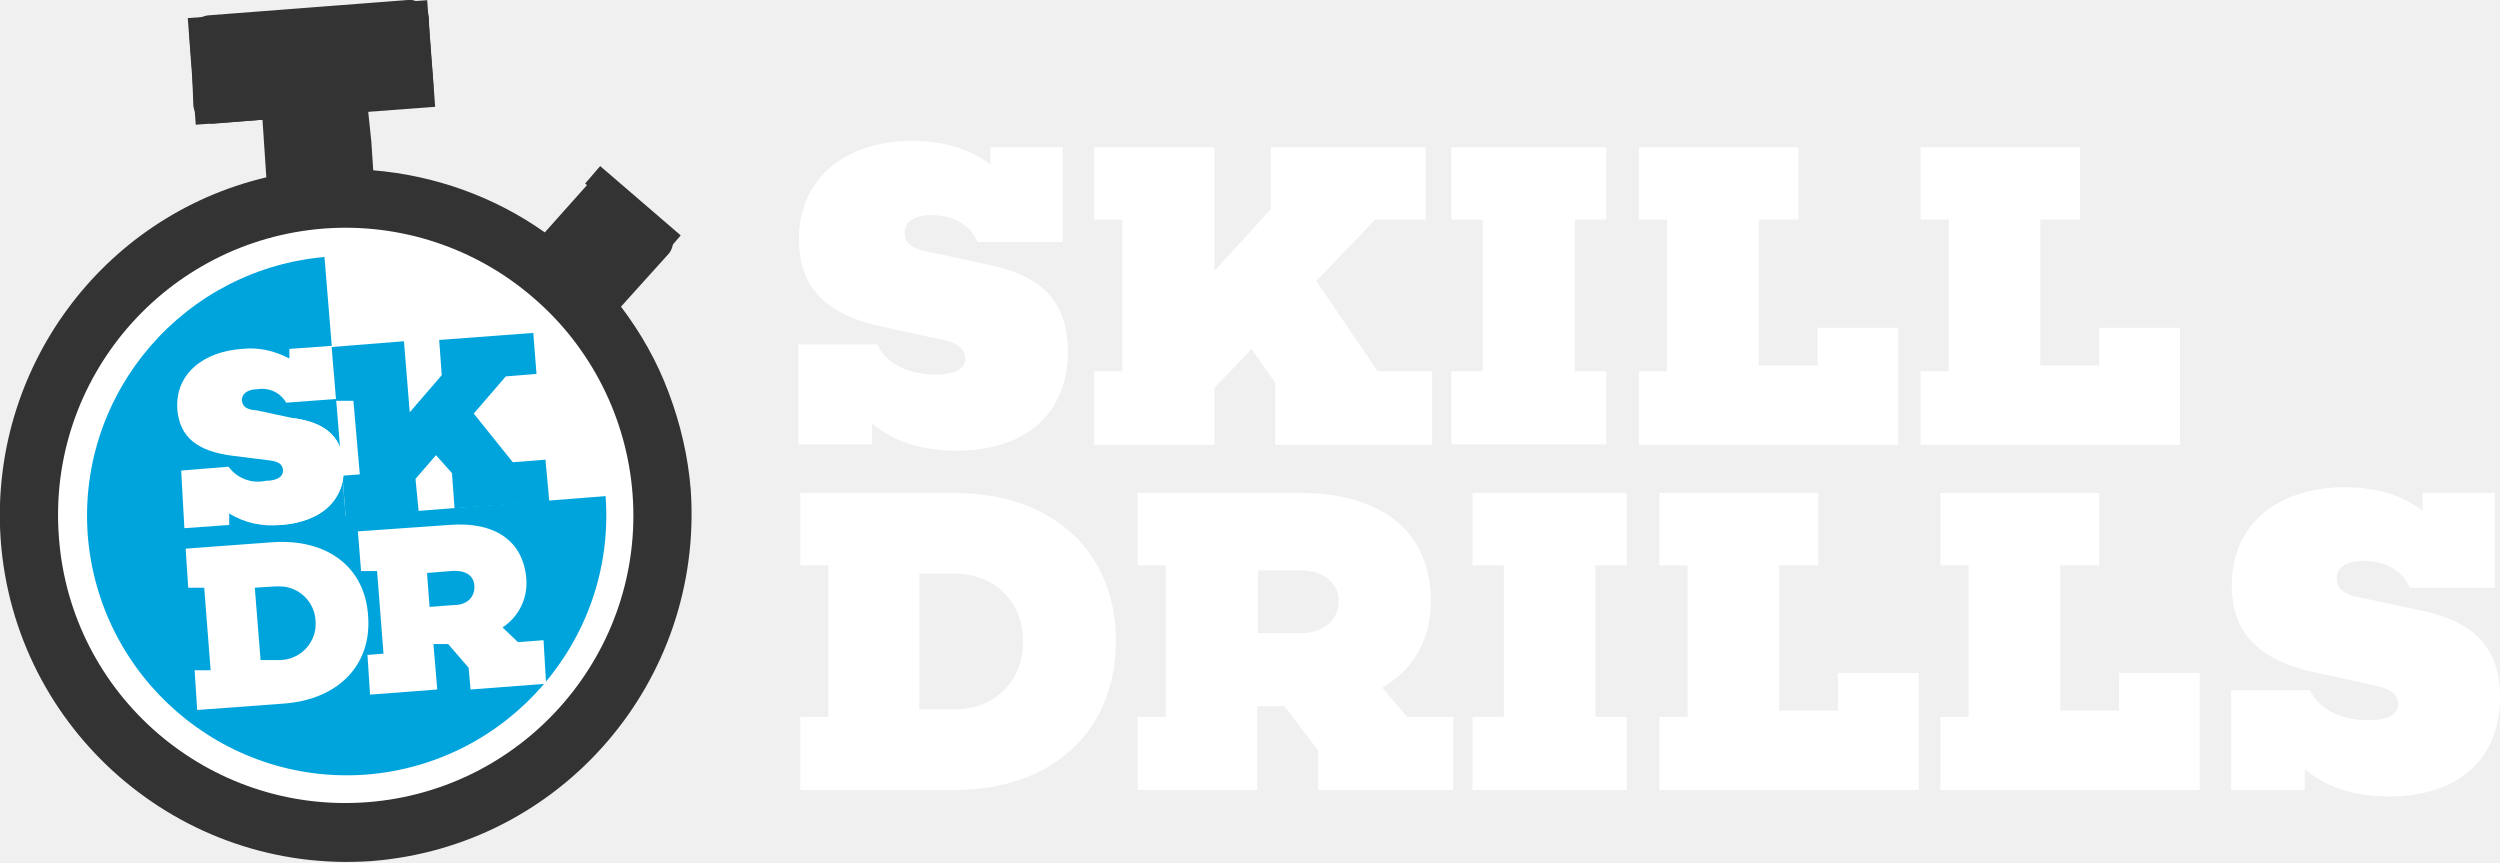
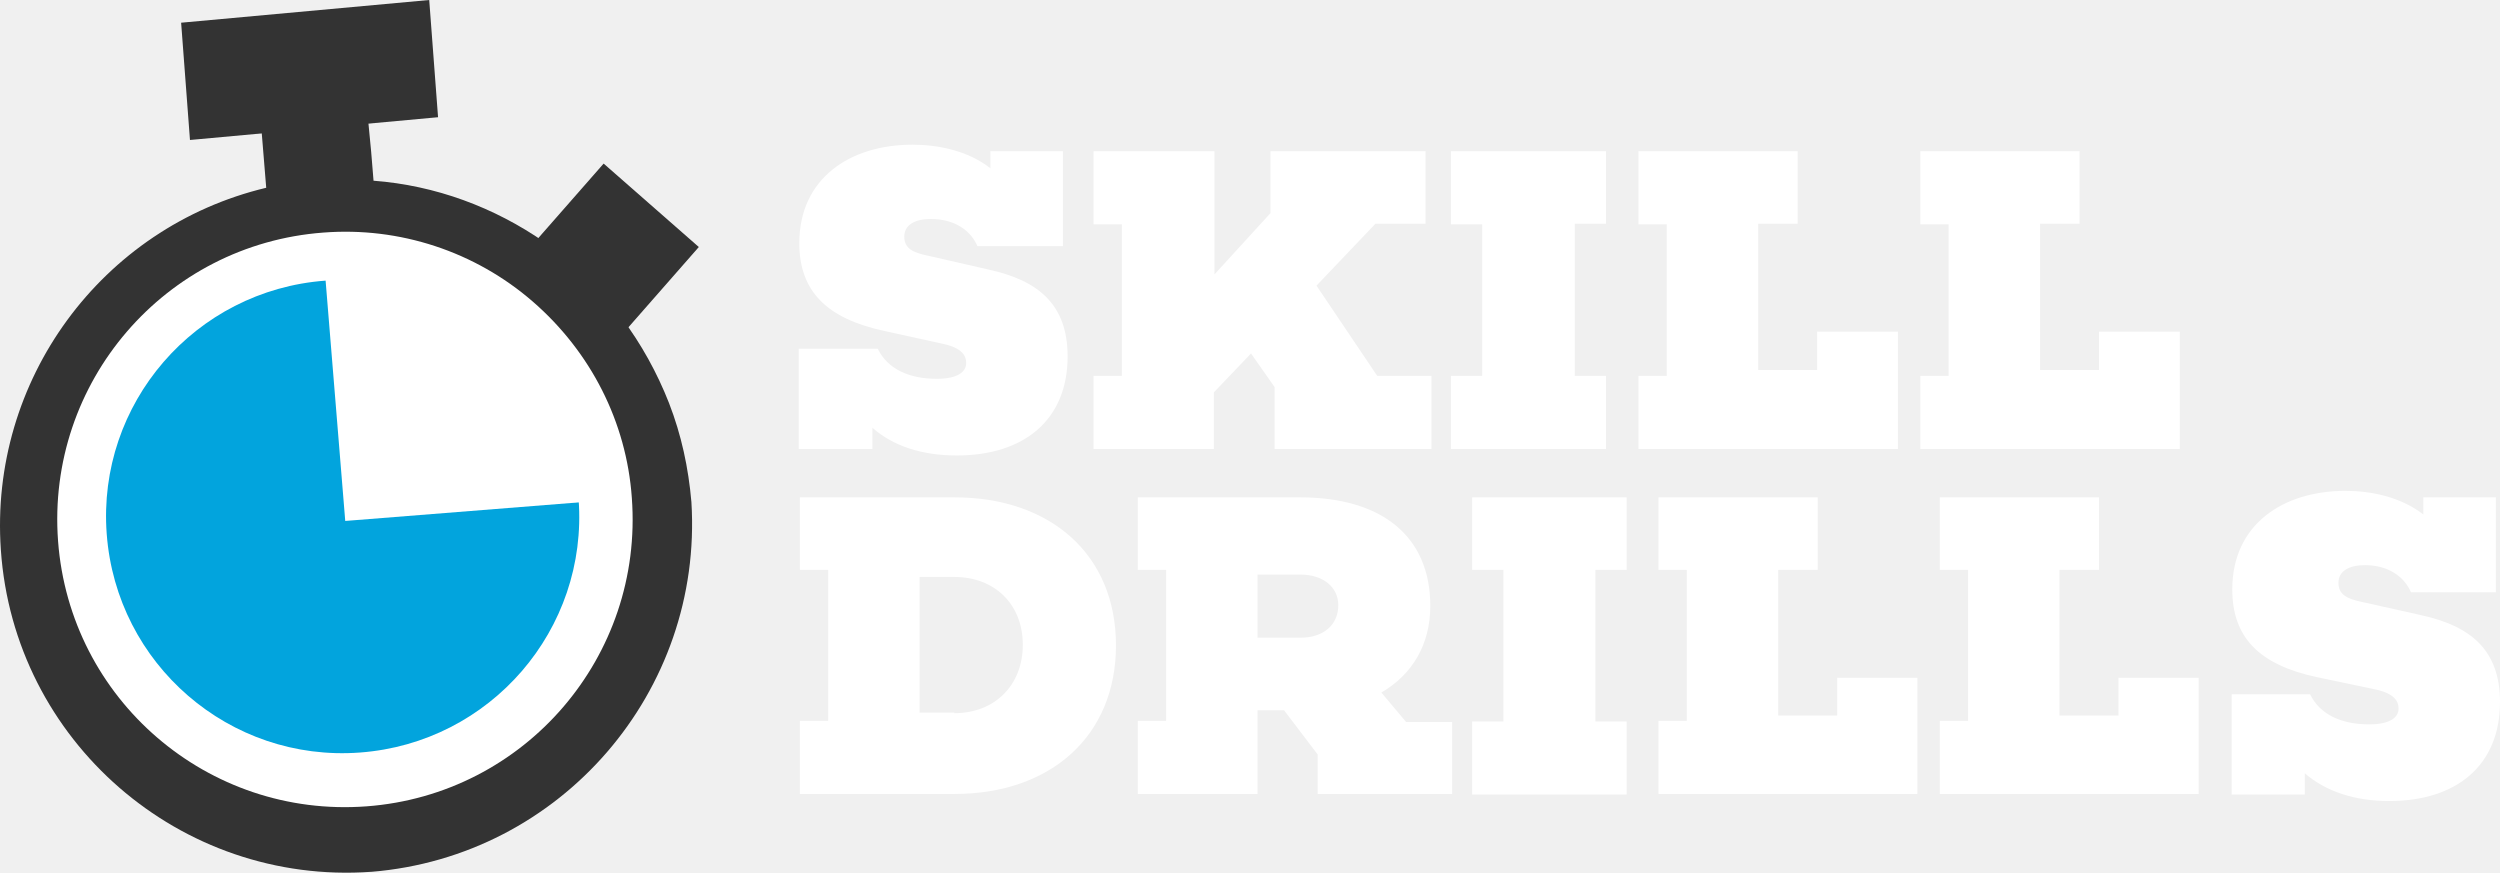
- <svg xmlns="http://www.w3.org/2000/svg" version="1.1" id="Dark_BG" x="0px" y="0px" viewBox="0 0 390.5 134.7" style="enable-background:new 0 0 390.5 134.7;" xml:space="preserve">
-   <style type="text/css">
- 	.st0{enable-background:new    ;}
- 	.st1{fill:#FFFFFF;}
- 	.st2{fill:#333333;}
- 	.st3{fill:#00A4DD;}
- </style>
-   <g class="st0">
-     <path class="st1" d="M154.6,41.4c7.6,1.6,12.2,5.3,12.2,13.5c0,9.8-6.7,15.5-17.4,15.5c-5.4,0-9.9-1.4-13.2-4.3v3.3h-11.5V53.8   h12.3c1.6,3.2,5,4.7,9.2,4.7c3.3,0,4.6-1.1,4.6-2.5c0-1.1-0.7-2.3-3.5-2.9l-9.2-2c-9.2-1.9-13.3-6.3-13.3-13.7   c0-10.1,7.9-15.4,17.7-15.4c4,0,8.6,0.9,12.2,3.7V23h11.3v14.8h-13.3c-1-2.4-3.5-4.2-7.2-4.2c-2.5,0-4.2,0.9-4.2,2.8   c0,1.7,1.4,2.5,3.6,2.9L154.6,41.4z" />
+ <svg xmlns="http://www.w3.org/2000/svg" id="uuid-dd889b2e-509f-470f-8d8f-fca41d040d06" viewBox="0 0 2019.16 704.84">
+   <g id="uuid-80a62e02-018c-4797-b71c-9c2c706755fe">
+     <g id="uuid-6682e618-c11e-43d6-afe4-6dceea819c32">
+       <path id="uuid-c022e570-1134-47b1-aa0e-4403363599d7" d="m798.93,217.85c39.05,8.57,63.35,27.62,63.35,70.01,0,50.96-34.77,80.01-89.54,80.01-28.1,0-51.44-7.62-68.11-22.39v17.15h-59.53v-80.97h63.82c8.1,16.67,25.72,24.29,47.63,24.29,17.15,0,23.81-5.72,23.81-12.86,0-5.72-3.33-11.91-18.1-15.24l-47.63-10.48c-47.15-10-69.06-32.39-69.06-70.97,0-52.39,40.96-79.54,91.45-79.54,20.48,0,44.77,4.76,62.87,19.05v-13.81h58.58v76.68h-69.06c-5.24-12.38-18.1-21.91-37.63-21.91-12.86,0-21.43,4.76-21.43,14.29s7.14,12.86,18.57,15.24l50.01,11.43Z" fill="#fff" stroke-width="0" />
+     </g>
+     <g id="uuid-6449555f-4c27-4460-bc3f-82bb7501729f">
+       <path id="uuid-7d419073-0f2e-47f8-8722-081d37b038ab" d="m1156.14,362.64h-126.69v-50.01l-19.05-27.15-30.01,31.43v45.72h-97.16v-59.06h22.86v-122.4h-22.86v-59.06h97.64v99.54l45.25-49.53v-50.01h125.26v58.58h-40.48l-47.63,50.01,49.06,72.87h43.82v59.06h0Z" fill="#fff" stroke-width="0" />
+     </g>
+     <g id="uuid-19fb317d-8daf-4534-a8d3-10e9a9e36543">
+       <path id="uuid-1f80e7dc-699a-4bca-a669-456c0bda6a1c" d="m1271.88,303.58h25.24v59.06h-125.26v-59.06h25.24v-122.4h-25.24v-59.06h125.26v58.58h-25.24v122.88Z" fill="#fff" stroke-width="0" />
+     </g>
+     <g id="uuid-c147ee94-15b7-4b09-8edf-f5c19788bdd4">
+       <path id="uuid-78510c05-2ca4-49cb-a401-cb728d02eef0" d="m1532.88,362.64h-209.56v-59.06h22.86v-122.4h-22.86v-59.06h128.6v58.58h-31.91v118.12h47.63v-30.96h65.25v94.78Z" fill="#fff" stroke-width="0" />
+     </g>
+     <g id="uuid-f211cda1-78a4-4902-985e-ba8fd6ff7741">
+       <path id="uuid-94364d97-c129-45b5-a5fa-ace1ddde5cdf" d="m1760.54,362.64h-209.56v-59.06h22.86v-122.4h-22.86v-59.06h128.6v58.58h-31.91v118.12h47.63v-30.96h65.25v94.78Z" fill="#fff" stroke-width="0" />
+     </g>
+     <g id="uuid-984f1aed-24c8-4bad-8d74-6354a59b5296">
+       <path id="uuid-5e931bc4-c01c-4bae-8311-4cba3b1f63d4" d="m770.83,401.69c77.63,0,130.5,46.2,130.5,119.55s-52.87,120.02-130.5,120.02h-124.79v-59.06h22.86v-121.93h-22.86v-58.58h124.79Zm0,174.32c32.39,0,55.25-22.39,55.25-55.25s-22.86-54.77-55.25-54.77h-28.1v109.54h28.1v.48Z" fill="#fff" fill-rule="evenodd" stroke-width="0" />
+     </g>
+     <g id="uuid-697ea88a-5ed8-40fa-932c-bc6d192d01df">
+       <path id="uuid-2d71d3c7-0455-4806-a4be-b8ab881ae8d0" d="m1064.22,641.26v-31.91l-27.15-35.72h-21.43v67.63h-96.68v-59.06h22.86v-121.93h-22.86v-58.58h130.98c66.68,0,105.26,31.91,105.26,87.64,0,30.96-14.29,55.25-39.53,70.01l20,23.81h37.15v58.11h-108.59Zm-13.81-126.21c18.57,0,30.48-10.48,30.48-26.2,0-14.76-12.38-24.77-30.48-24.77h-34.77v50.96h34.77Z" fill="#fff" fill-rule="evenodd" stroke-width="0" />
+     </g>
+     <g id="uuid-a5e0164b-85da-4016-9733-54c1858bb7c7">
+       <path id="uuid-82c49c56-e144-469d-a9f5-847aa695eea1" d="m1288.55,582.68h25.24v59.06h-124.79v-59.06h25.24v-122.4h-25.24v-58.58h124.79v58.58h-25.24v122.4Z" fill="#fff" stroke-width="0" />
+     </g>
+     <g id="uuid-fa00587e-50e9-44bf-b6cb-115dd0cbe44f">
+       <path id="uuid-6609cb45-dd3a-4e67-973b-96c6c495f009" d="m1548.59,641.26h-209.09v-59.06h22.86v-121.93h-22.86v-58.58h128.6v58.58h-31.91v117.64h47.63v-30.48h64.77v93.83h0Z" fill="#fff" stroke-width="0" />
+     </g>
+     <g id="uuid-04abfab5-1414-4033-910f-e8e6d813cc0d">
+       <path id="uuid-1a02a7ad-7541-4d8f-bad2-f8024f3a9111" d="m1775.78,641.26h-209.09v-59.06h22.86v-121.93h-22.86v-58.58h128.6v58.58h-31.91v117.64h47.63v-30.48h64.77v93.83h0Z" fill="#fff" stroke-width="0" />
+       <path id="uuid-7921f120-e4c1-48db-842b-9c40ca250939" d="m1955.81,496.95c39.05,8.57,63.35,27.62,63.35,70.01,0,50.96-34.77,80.01-89.54,80.01-27.62,0-50.96-7.62-68.11-22.39v17.15h-59.06v-80.97h63.35c8.1,16.67,25.72,24.29,47.63,24.29,17.15,0,23.81-5.72,23.81-12.86,0-5.72-3.33-11.91-18.1-15.24l-47.63-10c-47.15-10-68.58-32.39-68.58-70.97,0-52.39,40.96-79.54,91.45-79.54,20.48,0,44.29,4.76,62.87,19.05v-13.81h58.58v76.68h-68.58c-5.24-12.38-18.1-21.91-37.15-21.91-12.86,0-21.43,4.76-21.43,14.29s7.14,12.86,18.1,15.24l49.06,10.95Z" fill="#fff" stroke-width="0" />
+     </g>
+     <g id="uuid-d7a2b8f4-ddef-4c71-9d63-5f555176b12e">
+       <path id="uuid-5f7c332f-4075-4d6f-aaea-9c36044d5e7d" d="m299.79,704.13C145.48,715.09,11.16,598.4.69,444.08-8.84,307.39,81.65,183.56,215.01,151.65l-1.91-23.34-1.91-23.34-19.05,1.43-19.05,1.43c-4.29.48-8.57-.95-11.91-3.81-3.33-2.86-5.24-6.67-5.72-10.95l-.95-27.62-1.91-26.67c0-4.29,1.43-8.57,3.81-11.91,2.86-3.33,6.67-5.24,10.95-5.72l80.49-6.19,80.97-6.19c4.29-.48,8.57.95,11.91,4.29,3.33,2.86,5.24,6.67,5.72,10.95,0,9.05.95,17.62,1.91,26.2.95,8.57,1.43,17.62,2.38,27.62.48,9.05-6.19,16.67-15.24,17.15l-19.05,1.43-19.05,1.43,2.38,24.77,1.91,23.34c50.01,3.81,97.64,21.43,138.6,50.01l17.15-19.05,17.15-19.05c5.72-6.67,15.72-7.62,22.39-1.91l.48.48,20.48,18.1c6.19,5.72,12.38,10.48,20.48,17.15,3.33,2.86,5.24,6.67,5.72,10.95.48,4.29-.95,8.57-3.81,11.91l-19.05,21.43-19.05,20.96h0c15.72,20.96,28.58,44.29,38.1,68.58,10,25.72,15.72,52.39,18.1,80.01,9.53,152.89-105.26,286.24-258.62,298.63Z" fill="#333" stroke-width="0" />
+       <path id="uuid-0c11657e-c70f-4742-8fe8-5a28a44985a9" d="m472.3,151.84l12.43-14.43,65.01,55.92-12.43,14.48-65.01-55.96Z" fill="#333" stroke-width="0" />
+       <path id="uuid-35b0ea8f-1f32-4f59-a5d8-ba1af663a5ca" d="m146.29,18.34L346.66,0l7.14,94.68-200.37,18.38-7.14-94.73Z" fill="#333" stroke-width="0" />
+       <path id="uuid-3f9f8cf5-5f52-444d-a93d-5996f3601c06" d="m510.31,402.17c9.53,128.12-86.21,239.57-214.33,249.09-128.12,9.53-239.57-86.21-249.09-214.33s86.21-239.57,214.33-249.09c61.44-4.76,122.4,15.24,169.08,55.72,46.68,40.48,75.73,97.16,80.01,158.6Z" fill="#fff" stroke-width="0" />
+       <path id="uuid-1c25923d-d467-4f9d-ae4b-15f9183ee62f" d="m467.32,403.34c7.81,105.05-71.19,196.65-176.68,204.46-105.05,7.81-196.65-71.19-204.46-176.68-7.81-105.05,71.19-196.65,176.68-204.46,50.36-3.47,99.84,12.59,138.05,45.58,39.07,32.99,62.95,80.31,66.42,131.1Z" fill="#02a4dd" stroke-width="0" />
+       <path id="uuid-4bb5d901-5afe-4a2b-8e6b-f98f26b37f3a" d="m260.74,199.28l18.1,221.47,215.75-17.15-19.05-81.92-66.2-76.2-63.82-32.86-84.78-13.34Z" fill="#fff" stroke-width="0" />
+       <path id="uuid-505bb472-05c6-4c41-b9fe-16c15ba22c15" d="m487.54,132.12l76.87,67.39-59.15,67.44-76.87-67.39,59.15-67.44Z" fill="#333" stroke-width="0" />
+     </g>
  </g>
-   <g class="st0">
-     <path class="st1" d="M223.7,69.5h-24.5v-9.7l-3.7-5.3l-5.8,6.1v8.9h-18.8V58h4.4V34.3h-4.4V23h18.8v19.3l8.8-9.6V23h24.2v11.3h-7.9   l-9.2,9.6l9.6,14.1h8.5V69.5z" />
-   </g>
-   <g class="st0">
-     <path class="st1" d="M246,58h4.9v11.4h-24.2V58h4.9V34.3h-4.9V23h24.2v11.3H246V58z" />
-   </g>
-   <g class="st0">
-     <path class="st1" d="M296.5,69.5h-40.5V58h4.4V34.3h-4.4V23h24.9v11.3h-6.2v22.8h9.2v-5.9h12.6V69.5z" />
-   </g>
-   <g class="st0">
-     <path class="st1" d="M340.5,69.5H300V58h4.4V34.3H300V23h24.9v11.3h-6.2v22.8h9.2v-5.9h12.6V69.5z" />
-   </g>
-   <g class="st0">
-     <path class="st1" d="M149.1,77c15,0,25.2,8.9,25.2,23.1c0,14.3-10.2,23.3-25.2,23.3H125V112h4.4V88.3H125V77H149.1z M149.1,110.8   c6.3,0,10.7-4.4,10.7-10.6c0-6.2-4.4-10.6-10.7-10.6h-5.5v21.2H149.1z" />
-   </g>
-   <g class="st0">
-     <path class="st1" d="M227,123.4h-21.1v-6.2l-5.3-6.9h-4.2v13.1h-18.7V112h4.4V88.3h-4.4V77h25.4c12.9,0,20.4,6.2,20.4,16.9   c0,6-2.7,10.7-7.6,13.5l3.9,4.6h7.2V123.4z M203.2,98.9c3.5,0,5.9-2,5.9-5c0-2.9-2.4-4.8-5.9-4.8h-6.7v9.8H203.2z" />
-   </g>
-   <g class="st0">
-     <path class="st1" d="M249.2,112h4.9v11.4H230V112h4.9V88.3H230V77h24.1v11.3h-4.9V112z" />
-   </g>
-   <g class="st0">
-     <path class="st1" d="M299.6,123.4h-40.4V112h4.4V88.3h-4.4V77H284v11.3h-6.1V111h9.2v-5.9h12.6V123.4z" />
-   </g>
-   <g class="st0">
-     <path class="st1" d="M343.5,123.4h-40.4V112h4.4V88.3h-4.4V77h24.8v11.3h-6.1V111h9.2v-5.9h12.6V123.4z" />
-     <path class="st1" d="M378.3,95.4c7.6,1.6,12.2,5.3,12.2,13.5c0,9.8-6.7,15.5-17.3,15.5c-5.4,0-9.9-1.4-13.2-4.3v3.3h-11.5v-15.6   h12.3c1.6,3.2,5,4.7,9.2,4.7c3.3,0,4.6-1.1,4.6-2.5c0-1.1-0.7-2.3-3.5-2.9l-9.2-2c-9.1-1.9-13.3-6.3-13.3-13.7   c0-10.1,7.9-15.3,17.7-15.3c4,0,8.6,0.9,12.1,3.7V77h11.3v14.8h-13.3c-1-2.4-3.5-4.2-7.2-4.2c-2.5,0-4.2,0.9-4.2,2.8   c0,1.7,1.4,2.5,3.5,2.9L378.3,95.4z" />
-   </g>
-   <path class="st2" d="M58,134.5c-29.9,2.1-55.8-20.5-57.9-50.3c-1.8-26.4,15.7-50.4,41.5-56.5l-0.3-4.5L41,18.7L37.3,19l-3.7,0.3  c-0.8,0.1-1.7-0.2-2.3-0.7c-0.6-0.5-1-1.3-1.1-2.1L30,11l-0.4-5.2c0-0.8,0.2-1.7,0.8-2.3c0.5-0.6,1.3-1,2.1-1.1l15.6-1.2l15.6-1.2  c0.8-0.1,1.6,0.2,2.2,0.8C66.6,1.4,67,2.2,67,3c0,1.7,0.2,3.4,0.3,5.1c0.1,1.7,0.3,3.4,0.4,5.3c0.1,1.7-1.2,3.2-2.9,3.4L61.2,17  l-3.7,0.3l0.5,4.8l0.3,4.5c9.6,0.8,18.9,4.1,26.8,9.7l3.3-3.7l3.3-3.7c1.1-1.3,3.1-1.5,4.4-0.4c0,0,0,0,0.1,0.1l3.9,3.5  c1.2,1.1,2.4,2.1,3.9,3.3c0.6,0.5,1,1.3,1.1,2.1c0.1,0.8-0.2,1.7-0.8,2.3l-3.7,4.1L97,47.9l0,0l0,0c3.1,4.1,5.6,8.5,7.4,13.3  c1.9,5,3.1,10.2,3.5,15.4C109.9,106.4,87.7,132.2,58,134.5z" />
-   <rect x="97.1" y="24.4" transform="matrix(0.6524 -0.7579 0.7579 0.6524 9.5573 86.3415)" class="st2" width="3.6" height="16.6" />
-   <rect x="29.9" y="1.4" transform="matrix(0.9972 -7.463064e-02 7.463064e-02 0.9972 -0.5899 3.6626)" class="st2" width="37.5" height="16.7" />
-   <path class="st1" d="M98.8,77.1c1.9,24.7-16.7,46.3-41.4,48.2C32.6,127.2,11,108.6,9.2,83.9C7.3,59.1,25.9,37.6,50.6,35.7  c11.9-0.9,23.7,3,32.7,10.8C92.3,54.2,97.9,65.3,98.8,77.1z" />
-   <path class="st3" d="M94.6,77.6c1.6,22.3-15.2,41.7-37.5,43.4c-22.3,1.6-41.7-15.2-43.4-37.5c-1.6-22.3,15.2-41.7,37.5-43.4  c10.7-0.8,21.2,2.7,29.3,9.7C88.8,56.9,93.8,66.9,94.6,77.6z" />
-   <polygon class="st1" points="50.5,37.9 54,80.7 95.7,77.4 92,61.6 79.2,46.8 66.9,40.5 " />
-   <path class="st1" d="M42.5,84.7c8.4-0.6,14.5,3.7,15,11.5c0.6,7.8-4.8,13.1-13.2,13.7l-13.5,1l-0.4-6.2h2.5l-1-12.9h-2.5L29,85.7  L42.5,84.7z M43.8,103.1c3.2-0.1,5.7-2.8,5.5-6c-0.1-3.2-2.8-5.7-6-5.5c-0.1,0-0.2,0-0.4,0l-3.1,0.2l0.9,11.3H43.8z" />
-   <path class="st1" d="M85.3,106.8l-11.8,0.9l-0.3-3.4l-3.2-3.7h-2.3l0.6,7.1l-10.5,0.8l-0.4-6.2l2.5-0.2l-1-12.9h-2.5l-0.5-6.2  l14.2-1c7.2-0.6,11.6,2.5,12.1,8.3c0.3,3-1.1,6-3.7,7.7l2.4,2.3l4-0.3L85.3,106.8z M71,94.5c2,0,3.2-1.3,3.1-3  c-0.1-1.7-1.5-2.5-3.7-2.3l-3.7,0.3l0.4,5.3L71,94.5z" />
-   <path class="st1" d="M45.7,65.3c4.6,0.6,7.6,2.5,8,7.1c0.4,5.6-3.4,9.1-9.8,9.6c-2.8,0.3-5.7-0.3-8.1-1.8v1.8l-7,0.5l-0.5-9l7.4-0.6  c1.3,1.8,3.6,2.7,5.8,2.2c2,0,2.8-0.8,2.7-1.7c-0.1-0.8-0.5-1.3-2.2-1.5l-5.6-0.7c-5.6-0.7-8.3-2.9-8.7-7.2  c-0.4-5.7,4.2-9.1,10.1-9.5c2.6-0.3,5.1,0.3,7.4,1.5v-1.5l6.9-0.5l0.7,8.3l-8.1,0.6c-0.9-1.6-2.7-2.4-4.5-2.1  c-1.5,0-2.5,0.7-2.4,1.8c0.1,1.1,1,1.4,2.3,1.5L45.7,65.3z" />
-   <path class="st3" d="M85.8,78.3L71,79.4l-0.4-5.5l-2.5-2.8l-3.2,3.7l0.5,5.1L54,80.8l-0.5-6.5l2.7-0.2l-1-11.5h-2.7l-0.7-8.4  l11.3-0.9L64,64.4l5-5.8l-0.4-5.5l14.7-1.1l0.5,6.4l-4.8,0.4L74,64.6l6.1,7.6l5.1-0.4L85.8,78.3z" />
-   <path class="st1" d="M45.7,65.3c4.6,0.6,7.6,2.5,8,7.1c0.4,5.6-3.4,9.1-9.8,9.6" />
</svg>
